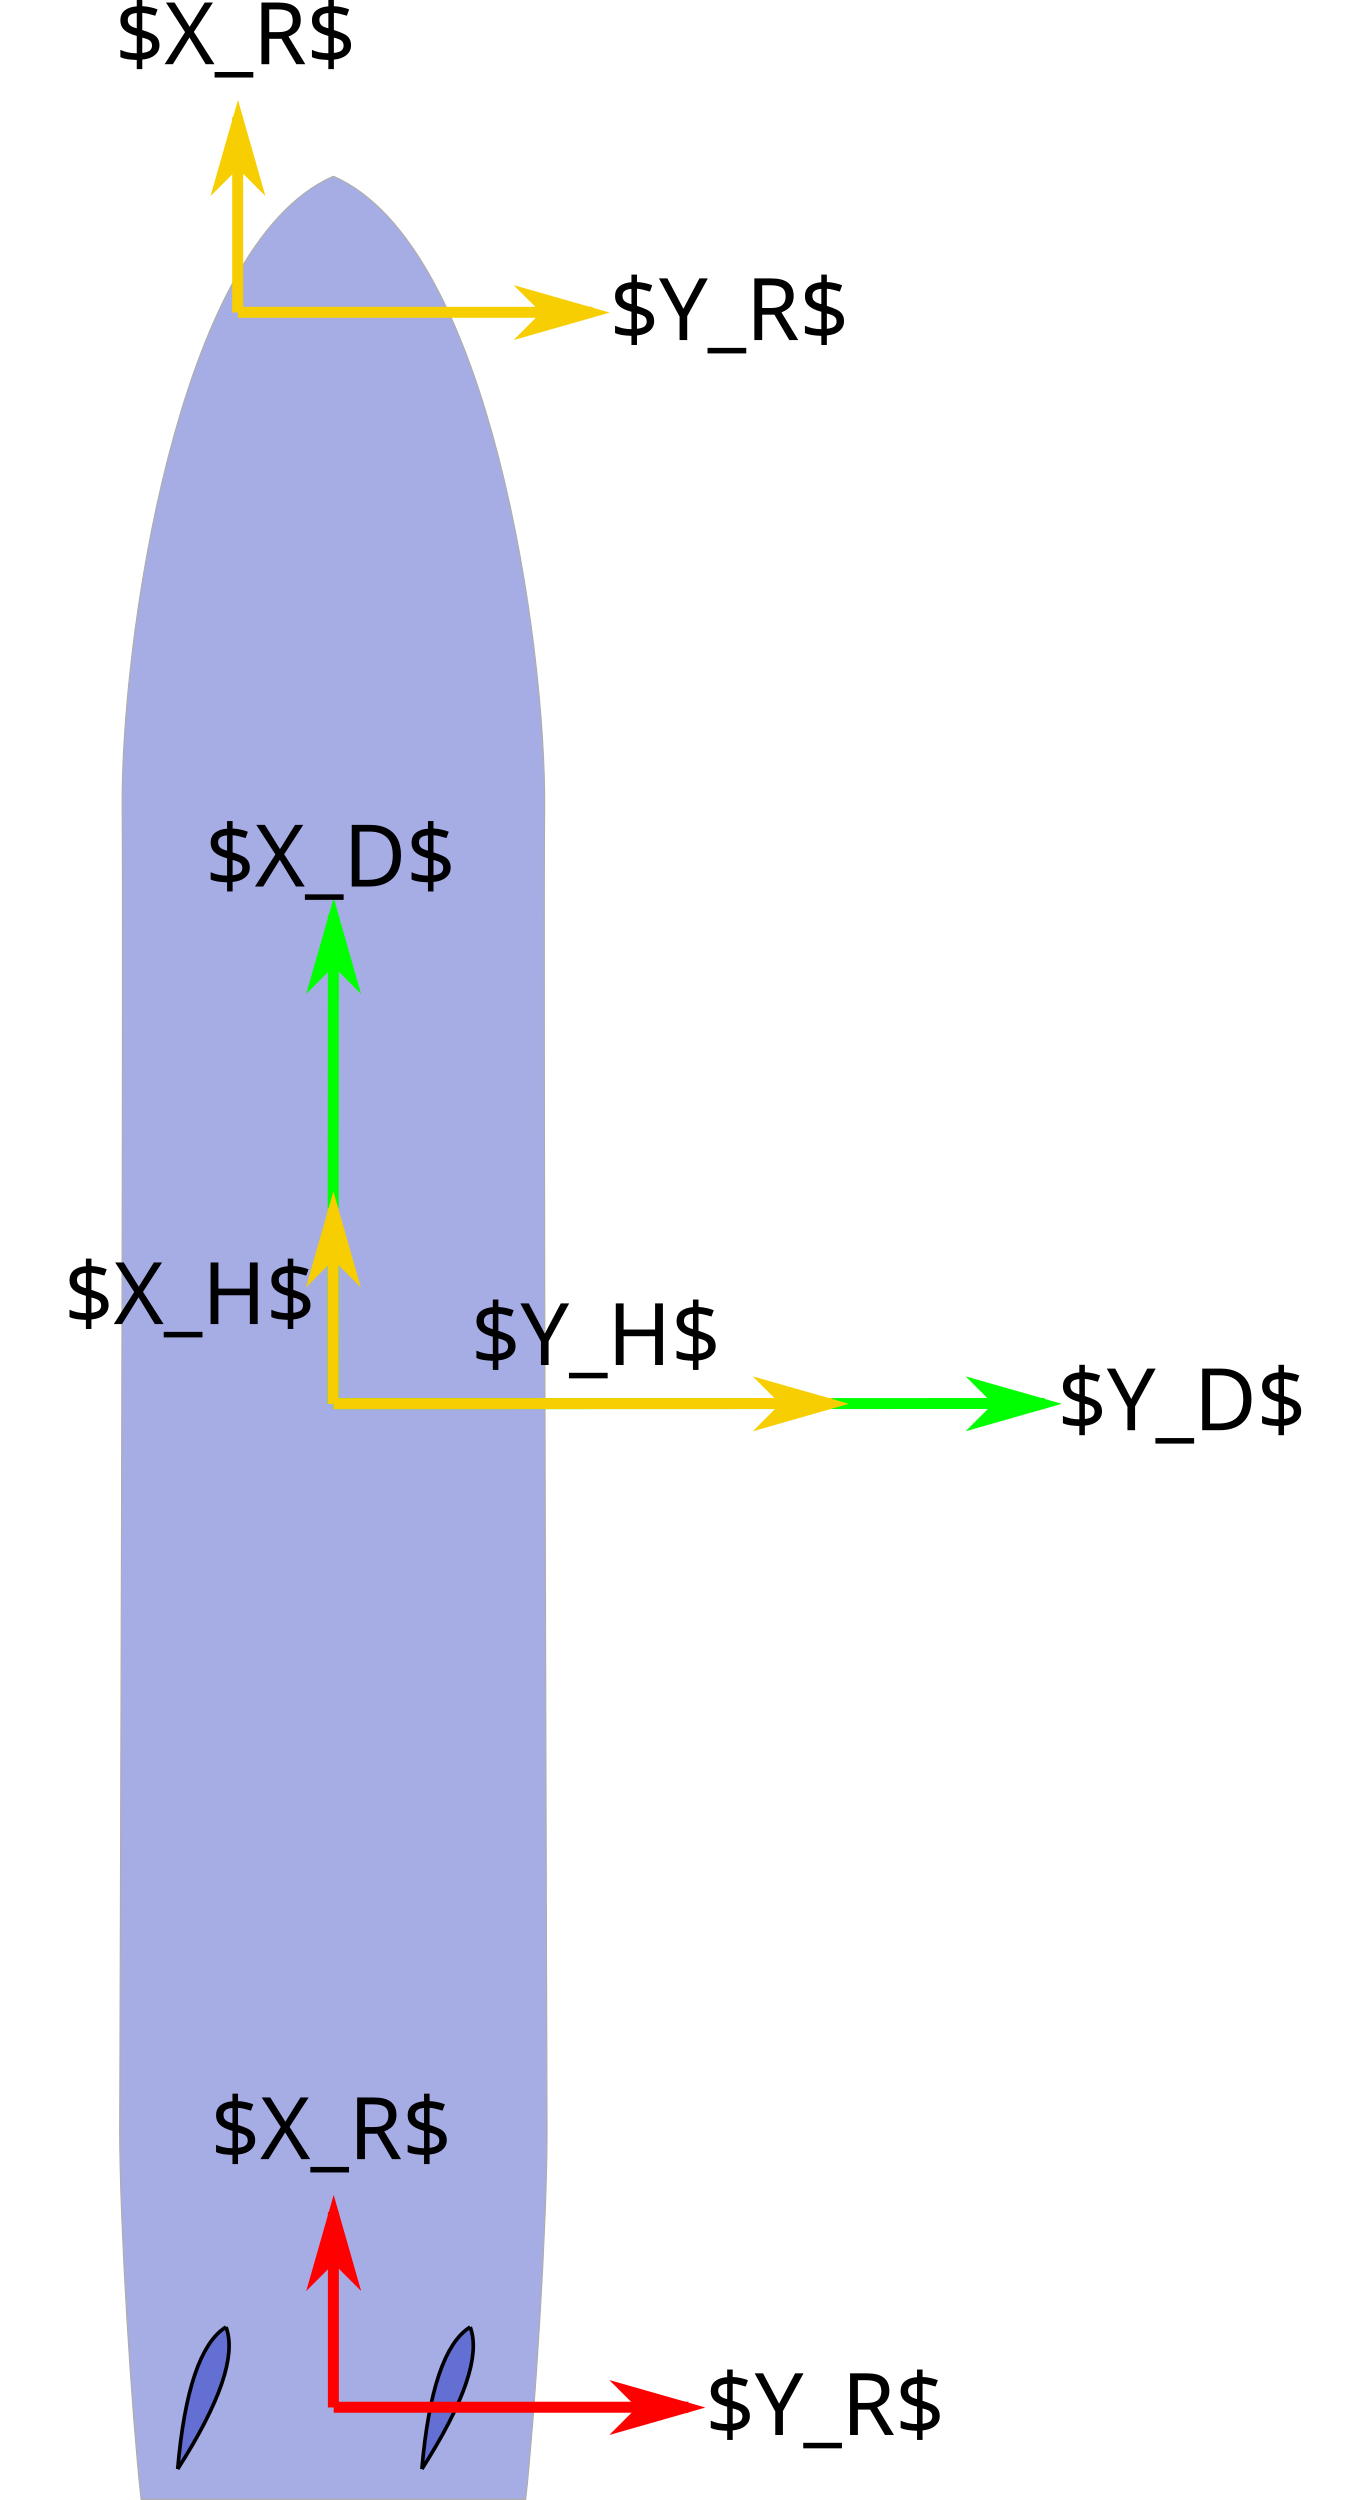
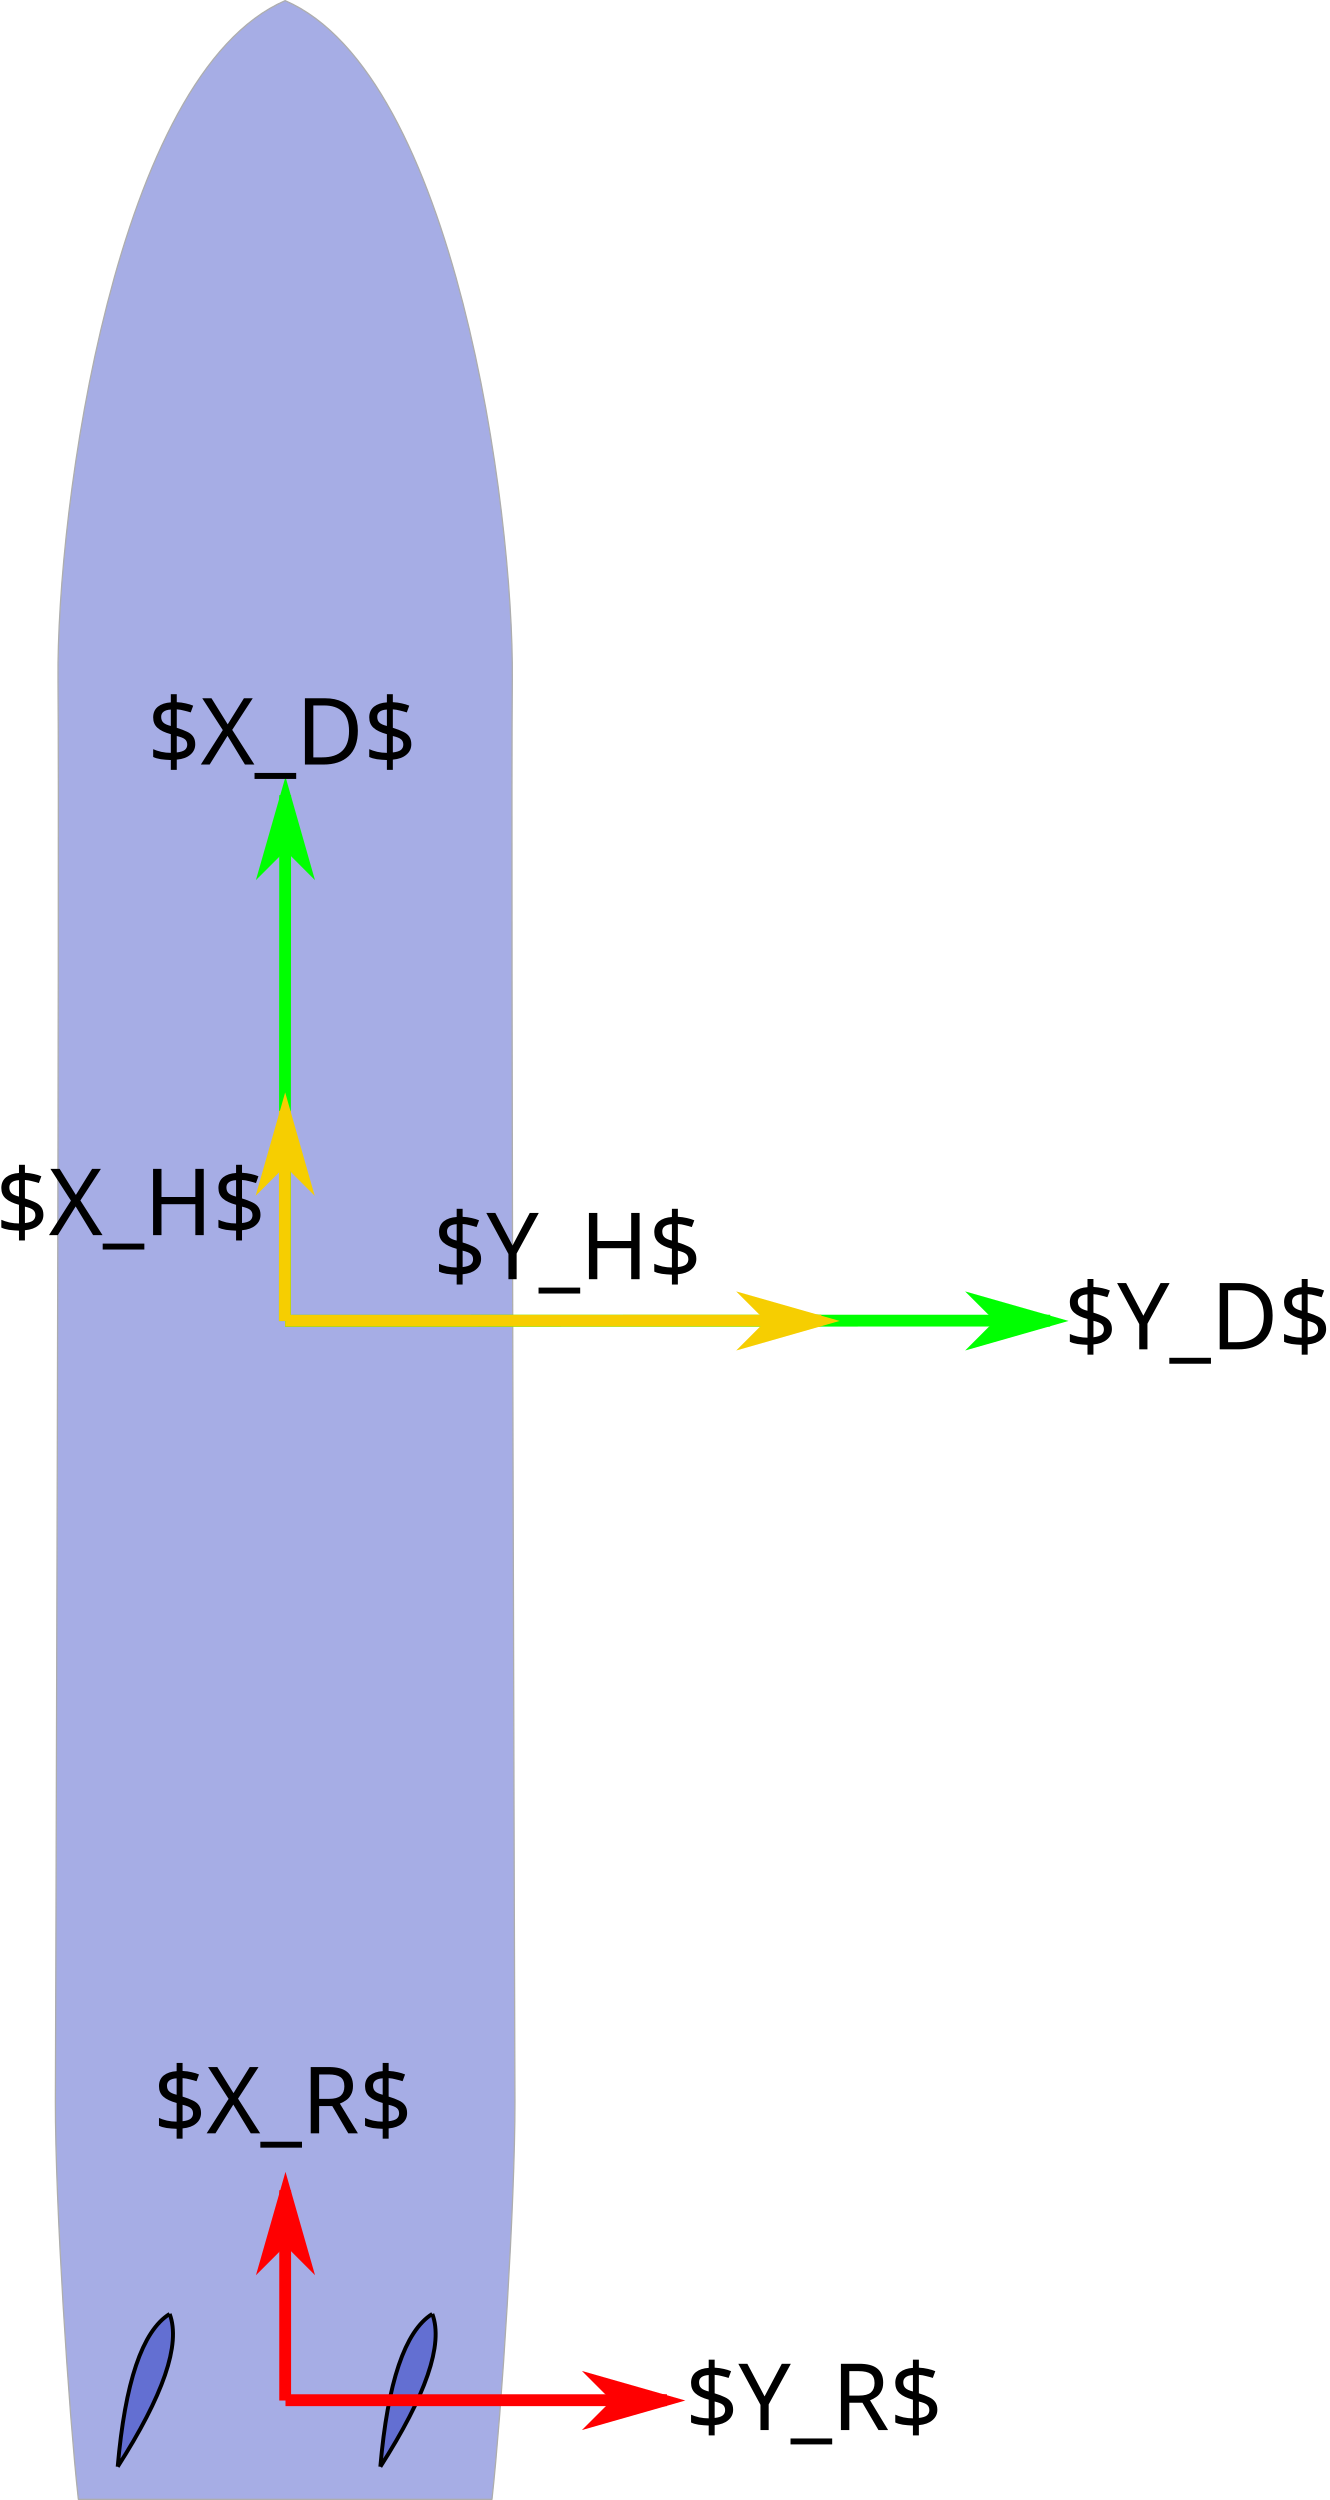
- <svg xmlns="http://www.w3.org/2000/svg" width="160mm" height="297mm" viewBox="0 0 160 297" version="1.1" id="svg5" xml:space="preserve">
+ <svg xmlns="http://www.w3.org/2000/svg" width="146.839mm" height="276.127mm" viewBox="0 0 146.839 276.127" version="1.1" id="svg5" xml:space="preserve">
  <defs id="defs2">
    <rect x="410.356" y="703.464" width="82.898" height="63.095" id="rect2929" />
    <rect x="166.453" y="700.889" width="81.197" height="44.333" id="rect11198" />
    <rect x="122.669" y="504.307" width="65.423" height="73.549" id="rect11068" />
    <rect x="410.356" y="703.464" width="82.898" height="63.095" id="rect3683" />
    <rect x="410.356" y="703.464" width="82.898" height="63.095" id="rect3738" />
    <rect x="410.356" y="703.464" width="82.898" height="63.095" id="rect3762" />
    <rect x="410.356" y="703.464" width="82.898" height="63.095" id="rect6978" />
    <rect x="410.356" y="703.464" width="82.898" height="63.095" id="rect8227" />
    <marker style="overflow:visible" id="Arrow1L" refX="4.696" refY="-0.027" orient="auto-start-reverse" markerWidth="8.75" markerHeight="5" viewBox="0 0 8.75 5" preserveAspectRatio="xMidYMid">
      <path style="fill:context-stroke;fill-rule:evenodd;stroke:none" d="M 0,0 5,-5 -12.5,0 5,5 Z" id="arrow1L" transform="scale(-0.5)" />
    </marker>
    <marker style="overflow:visible" id="Arrow1L-2" refX="4.696" refY="-0.027" orient="auto-start-reverse" markerWidth="8.75" markerHeight="5" viewBox="0 0 8.75 5" preserveAspectRatio="xMidYMid">
      <path style="fill:context-stroke;fill-rule:evenodd;stroke:none" d="M 0,0 5,-5 -12.5,0 5,5 Z" id="arrow1L-3" transform="scale(-0.5)" />
    </marker>
    <marker style="overflow:visible" id="Arrow1L-2-9" refX="4.696" refY="-0.027" orient="auto-start-reverse" markerWidth="8.75" markerHeight="5" viewBox="0 0 8.75 5" preserveAspectRatio="xMidYMid">
      <path style="fill:context-stroke;fill-rule:evenodd;stroke:none" d="M 0,0 5,-5 -12.5,0 5,5 Z" id="arrow1L-3-2" transform="scale(-0.5)" />
    </marker>
  </defs>
-   <g id="layer1" style="display:inline">
+   <g id="layer1" style="display:inline" transform="translate(-8.1093,-20.87334)">
    <g id="g555" transform="matrix(1.450481,0,0,1.450481,-108.9317,-49.13633)">
      <a id="a4772" style="fill:#7781d7;fill-opacity:0.652;stroke:#adadad;stroke-opacity:1">
        <path id="path1055" style="display:inline;fill:#7781d7;fill-opacity:0.652;stroke:#adadad;stroke-width:0.1;stroke-linejoin:round;stroke-opacity:1;paint-order:markers fill stroke" d="m 84.909,208.336 c -0.014,7.599 1.001,23.553 1.75,30.249 h 15.747 15.747 c 0.749,-6.696 1.764,-22.65 1.75,-30.249 0,0 -0.322,-95.214 -0.2,-108.291 0.122,-13.077 -4.373,-46.129 -17.297,-51.729 -12.924,5.599 -17.419,38.652 -17.297,51.729 0.122,13.077 -0.2,108.291 -0.2,108.291 z" />
      </a>
      <g id="g2726" transform="rotate(20,97.86245,269.0933)">
        <path id="path7777-0" style="display:inline;fill:#404ec7;fill-opacity:0.652;stroke:#000000;stroke-width:0.3;stroke-linejoin:round;stroke-dasharray:none;stroke-opacity:1" d="m 97.398,221.773 c 1.607,1.876 1.66,6.021 0.261,12.286 m -0.261,-12.286 c -1.526,1.942 -1.403,6.085 0.261,12.286" />
      </g>
      <g id="g2726-3" transform="rotate(20,87.86245,212.3805)" style="display:inline">
        <path id="path7777-0-5" style="display:inline;fill:#404ec7;fill-opacity:0.652;stroke:#000000;stroke-width:0.3;stroke-linejoin:round;stroke-dasharray:none;stroke-opacity:1" d="m 97.398,221.773 c 1.607,1.876 1.66,6.021 0.261,12.286 m -0.261,-12.286 c -1.526,1.942 -1.403,6.085 0.261,12.286" />
      </g>
      <path style="display:none;fill:#5a63fe;fill-opacity:1;stroke:#b90303;stroke-width:0.3;stroke-linejoin:round;stroke-dasharray:none;stroke-opacity:1;paint-order:markers fill stroke" d="M 102.406,48.317 V 243.94" id="path5693" />
    </g>
    <g id="global_reference_frame" style="display:none" transform="translate(44.74468,-9.939022)">
      <path style="display:inline;fill:#000000;fill-opacity:0.652;stroke:#000000;stroke-width:0.5;stroke-linejoin:round;stroke-dasharray:none;stroke-opacity:1;marker-start:url(#Arrow1L-2)" d="m 57.661,106.229 v 52.551" id="path238" />
      <path style="display:inline;fill:#000000;fill-opacity:0.652;stroke:#000000;stroke-width:0.5;stroke-linejoin:round;stroke-dasharray:none;stroke-opacity:1;marker-start:url(#Arrow1L-2-9)" d="M 124.42,158.767 H 57.675" id="path238-7" />
    </g>
    <g id="g6104" transform="matrix(1.450481,0,0,1.450481,-108.9317,-49.13633)">
      <path style="display:inline;fill:#94952d;fill-opacity:0.652;stroke:#ff0001;stroke-width:0.9;stroke-linejoin:round;stroke-dasharray:none;stroke-opacity:1;marker-start:url(#Arrow1L)" d="m 102.406,215.044 v 16.015" id="V" />
      <text xml:space="preserve" style="font-size:7.056px;line-height:1.5;font-family:'Baskerville Old Face';-inkscape-font-specification:'Baskerville Old Face, Normal';display:inline;fill:#000000;fill-opacity:1;stroke:none;stroke-width:0.3;stroke-linejoin:round;stroke-dasharray:none;stroke-opacity:1;paint-order:markers fill stroke" x="92.36" y="210.716" id="text5983">
        <tspan style="fill:#000000;fill-opacity:1;stroke:none;stroke-width:0.3" x="92.36" y="210.716" id="tspan6035">$X_R$</tspan>
      </text>
    </g>
    <g id="g6276" transform="matrix(0,1.450481,-1.450481,0,374.7886,137.4385)">
      <path style="display:inline;fill:#94952d;fill-opacity:0.652;stroke:#ff0001;stroke-width:0.9;stroke-linejoin:round;stroke-dasharray:none;stroke-opacity:1;marker-start:url(#Arrow1L)" d="m 102.406,202.01 v 29.049" id="path6270" />
      <text xml:space="preserve" style="font-size:7.056px;line-height:1.5;font-family:'Baskerville Old Face';-inkscape-font-specification:'Baskerville Old Face, Normal';display:inline;fill:#000000;fill-opacity:1;stroke:none;stroke-width:0.3;stroke-linejoin:round;stroke-dasharray:none;stroke-opacity:1;paint-order:markers fill stroke" x="-200.612" y="104.68" id="text6274" transform="rotate(-90)">
        <tspan style="fill:#000000;fill-opacity:1;stroke:none;stroke-width:0.3" x="-200.612" y="104.68" id="tspan6272">$Y_R$</tspan>
      </text>
    </g>
-     <g id="g6460" transform="matrix(0,1.450481,-1.450481,0,363.4185,-111.4389)">
+     <g id="g6460" transform="matrix(0,1.450481,-1.450481,0,408.2745,-81.46954)" style="display:none">
      <g id="g6477">
        <path style="display:inline;fill:#94952d;fill-opacity:0.652;stroke:#f6ce01;stroke-width:0.9;stroke-linejoin:round;stroke-dasharray:none;stroke-opacity:1;marker-start:url(#Arrow1L)" d="m 102.406,202.01 v 29.049" id="path6454" />
        <text xml:space="preserve" style="font-size:7.056px;line-height:1.5;font-family:'Baskerville Old Face';-inkscape-font-specification:'Baskerville Old Face, Normal';display:inline;fill:#000000;fill-opacity:1;stroke:none;stroke-width:0.3;stroke-linejoin:round;stroke-dasharray:none;stroke-opacity:1;paint-order:markers fill stroke" x="-200.612" y="104.68" id="text6458" transform="rotate(-90)">
          <tspan style="fill:#000000;fill-opacity:1;stroke:none;stroke-width:0.3" x="-200.612" y="104.68" id="tspan6456">$Y_R$</tspan>
        </text>
      </g>
      <g id="g6468" style="display:inline" transform="rotate(-90,102.43,231.0596)">
        <path style="display:inline;fill:#94952d;fill-opacity:0.652;stroke:#f6ce01;stroke-width:0.9;stroke-linejoin:round;stroke-dasharray:none;stroke-opacity:1;marker-start:url(#Arrow1L)" d="m 102.406,215.044 v 16.015" id="path6462" />
        <text xml:space="preserve" style="font-size:7.056px;line-height:1.5;font-family:'Baskerville Old Face';-inkscape-font-specification:'Baskerville Old Face, Normal';display:inline;fill:#000000;fill-opacity:1;stroke:none;stroke-width:0.3;stroke-linejoin:round;stroke-dasharray:none;stroke-opacity:1;paint-order:markers fill stroke" x="92.36" y="210.716" id="text6466">
          <tspan style="fill:#000000;fill-opacity:1;stroke:none;stroke-width:0.3" x="92.36" y="210.716" id="tspan6464">$X_R$</tspan>
        </text>
      </g>
    </g>
    <g id="g6568" transform="matrix(0,1.450481,-1.450481,0,374.7538,18.21703)">
      <g id="g6558">
        <path style="display:inline;fill:#94952d;fill-opacity:0.652;stroke:#00ff01;stroke-width:0.9;stroke-linejoin:round;stroke-dasharray:none;stroke-opacity:1;marker-start:url(#Arrow1L)" d="m 102.393,172.806 0.013,58.254" id="path6552" />
        <text xml:space="preserve" style="font-size:7.056px;line-height:1.5;font-family:'Baskerville Old Face';-inkscape-font-specification:'Baskerville Old Face, Normal';display:inline;fill:#000000;fill-opacity:1;stroke:none;stroke-width:0.3;stroke-linejoin:round;stroke-dasharray:none;stroke-opacity:1;paint-order:markers fill stroke" x="-171.745" y="104.582" id="text6556" transform="rotate(-90)">
          <tspan style="fill:#000000;fill-opacity:1;stroke:none;stroke-width:0.3" x="-171.745" y="104.582" id="tspan6554">$Y_D$</tspan>
        </text>
      </g>
      <g id="g6566" style="display:inline" transform="rotate(-90,102.43,231.0596)">
        <path style="display:inline;fill:#00952d;fill-opacity:0.652;stroke:#00ff01;stroke-width:0.9;stroke-linejoin:round;stroke-dasharray:none;stroke-opacity:1;marker-start:url(#Arrow1L)" d="m 102.43,191.007 -0.024,40.052" id="path6560" />
        <text xml:space="preserve" style="font-size:7.056px;line-height:1.5;font-family:'Baskerville Old Face';-inkscape-font-specification:'Baskerville Old Face, Normal';display:inline;fill:#000000;fill-opacity:1;stroke:none;stroke-width:0.3;stroke-linejoin:round;stroke-dasharray:none;stroke-opacity:1;paint-order:markers fill stroke" x="91.941" y="188.679" id="text6564">
          <tspan style="fill:#000000;fill-opacity:1;stroke:none;stroke-width:0.3" x="91.941" y="188.679" id="tspan6570">$X_D$</tspan>
        </text>
      </g>
    </g>
    <g id="g6495" transform="matrix(0,1.450481,-1.450481,0,374.7538,18.21703)" style="display:inline">
      <g id="g6485">
        <path style="display:inline;fill:#94952d;fill-opacity:0.652;stroke:#f6ce01;stroke-width:0.9;stroke-linejoin:round;stroke-dasharray:none;stroke-opacity:1;marker-start:url(#Arrow1L)" d="m 102.393,190.239 0.013,40.82" id="path6479" />
        <text xml:space="preserve" style="font-size:7.056px;line-height:1.5;font-family:'Baskerville Old Face';-inkscape-font-specification:'Baskerville Old Face, Normal';display:inline;fill:#000000;fill-opacity:1;stroke:none;stroke-width:0.3;stroke-linejoin:round;stroke-dasharray:none;stroke-opacity:1;paint-order:markers fill stroke" x="-219.783" y="99.239" id="text6483" transform="rotate(-90)">
          <tspan style="fill:#000000;fill-opacity:1;stroke:none;stroke-width:0.3" x="-219.783" y="99.239" id="tspan6481">$Y_H$</tspan>
        </text>
      </g>
      <g id="g6493" style="display:inline" transform="rotate(-90,102.43,231.0596)">
        <path style="display:inline;fill:#94952d;fill-opacity:0.652;stroke:#f6ce01;stroke-width:0.9;stroke-linejoin:round;stroke-dasharray:none;stroke-opacity:1;marker-start:url(#Arrow1L)" d="m 102.406,215.044 v 16.015" id="path6487" />
        <text xml:space="preserve" style="font-size:7.056px;line-height:1.5;font-family:'Baskerville Old Face';-inkscape-font-specification:'Baskerville Old Face, Normal';display:inline;fill:#000000;fill-opacity:1;stroke:none;stroke-width:0.3;stroke-linejoin:round;stroke-dasharray:none;stroke-opacity:1;paint-order:markers fill stroke" x="80.378" y="224.516" id="text6491">
          <tspan style="fill:#000000;fill-opacity:1;stroke:none;stroke-width:0.3" x="80.378" y="224.516" id="tspan6489">$X_H$</tspan>
        </text>
      </g>
    </g>
  </g>
</svg>
